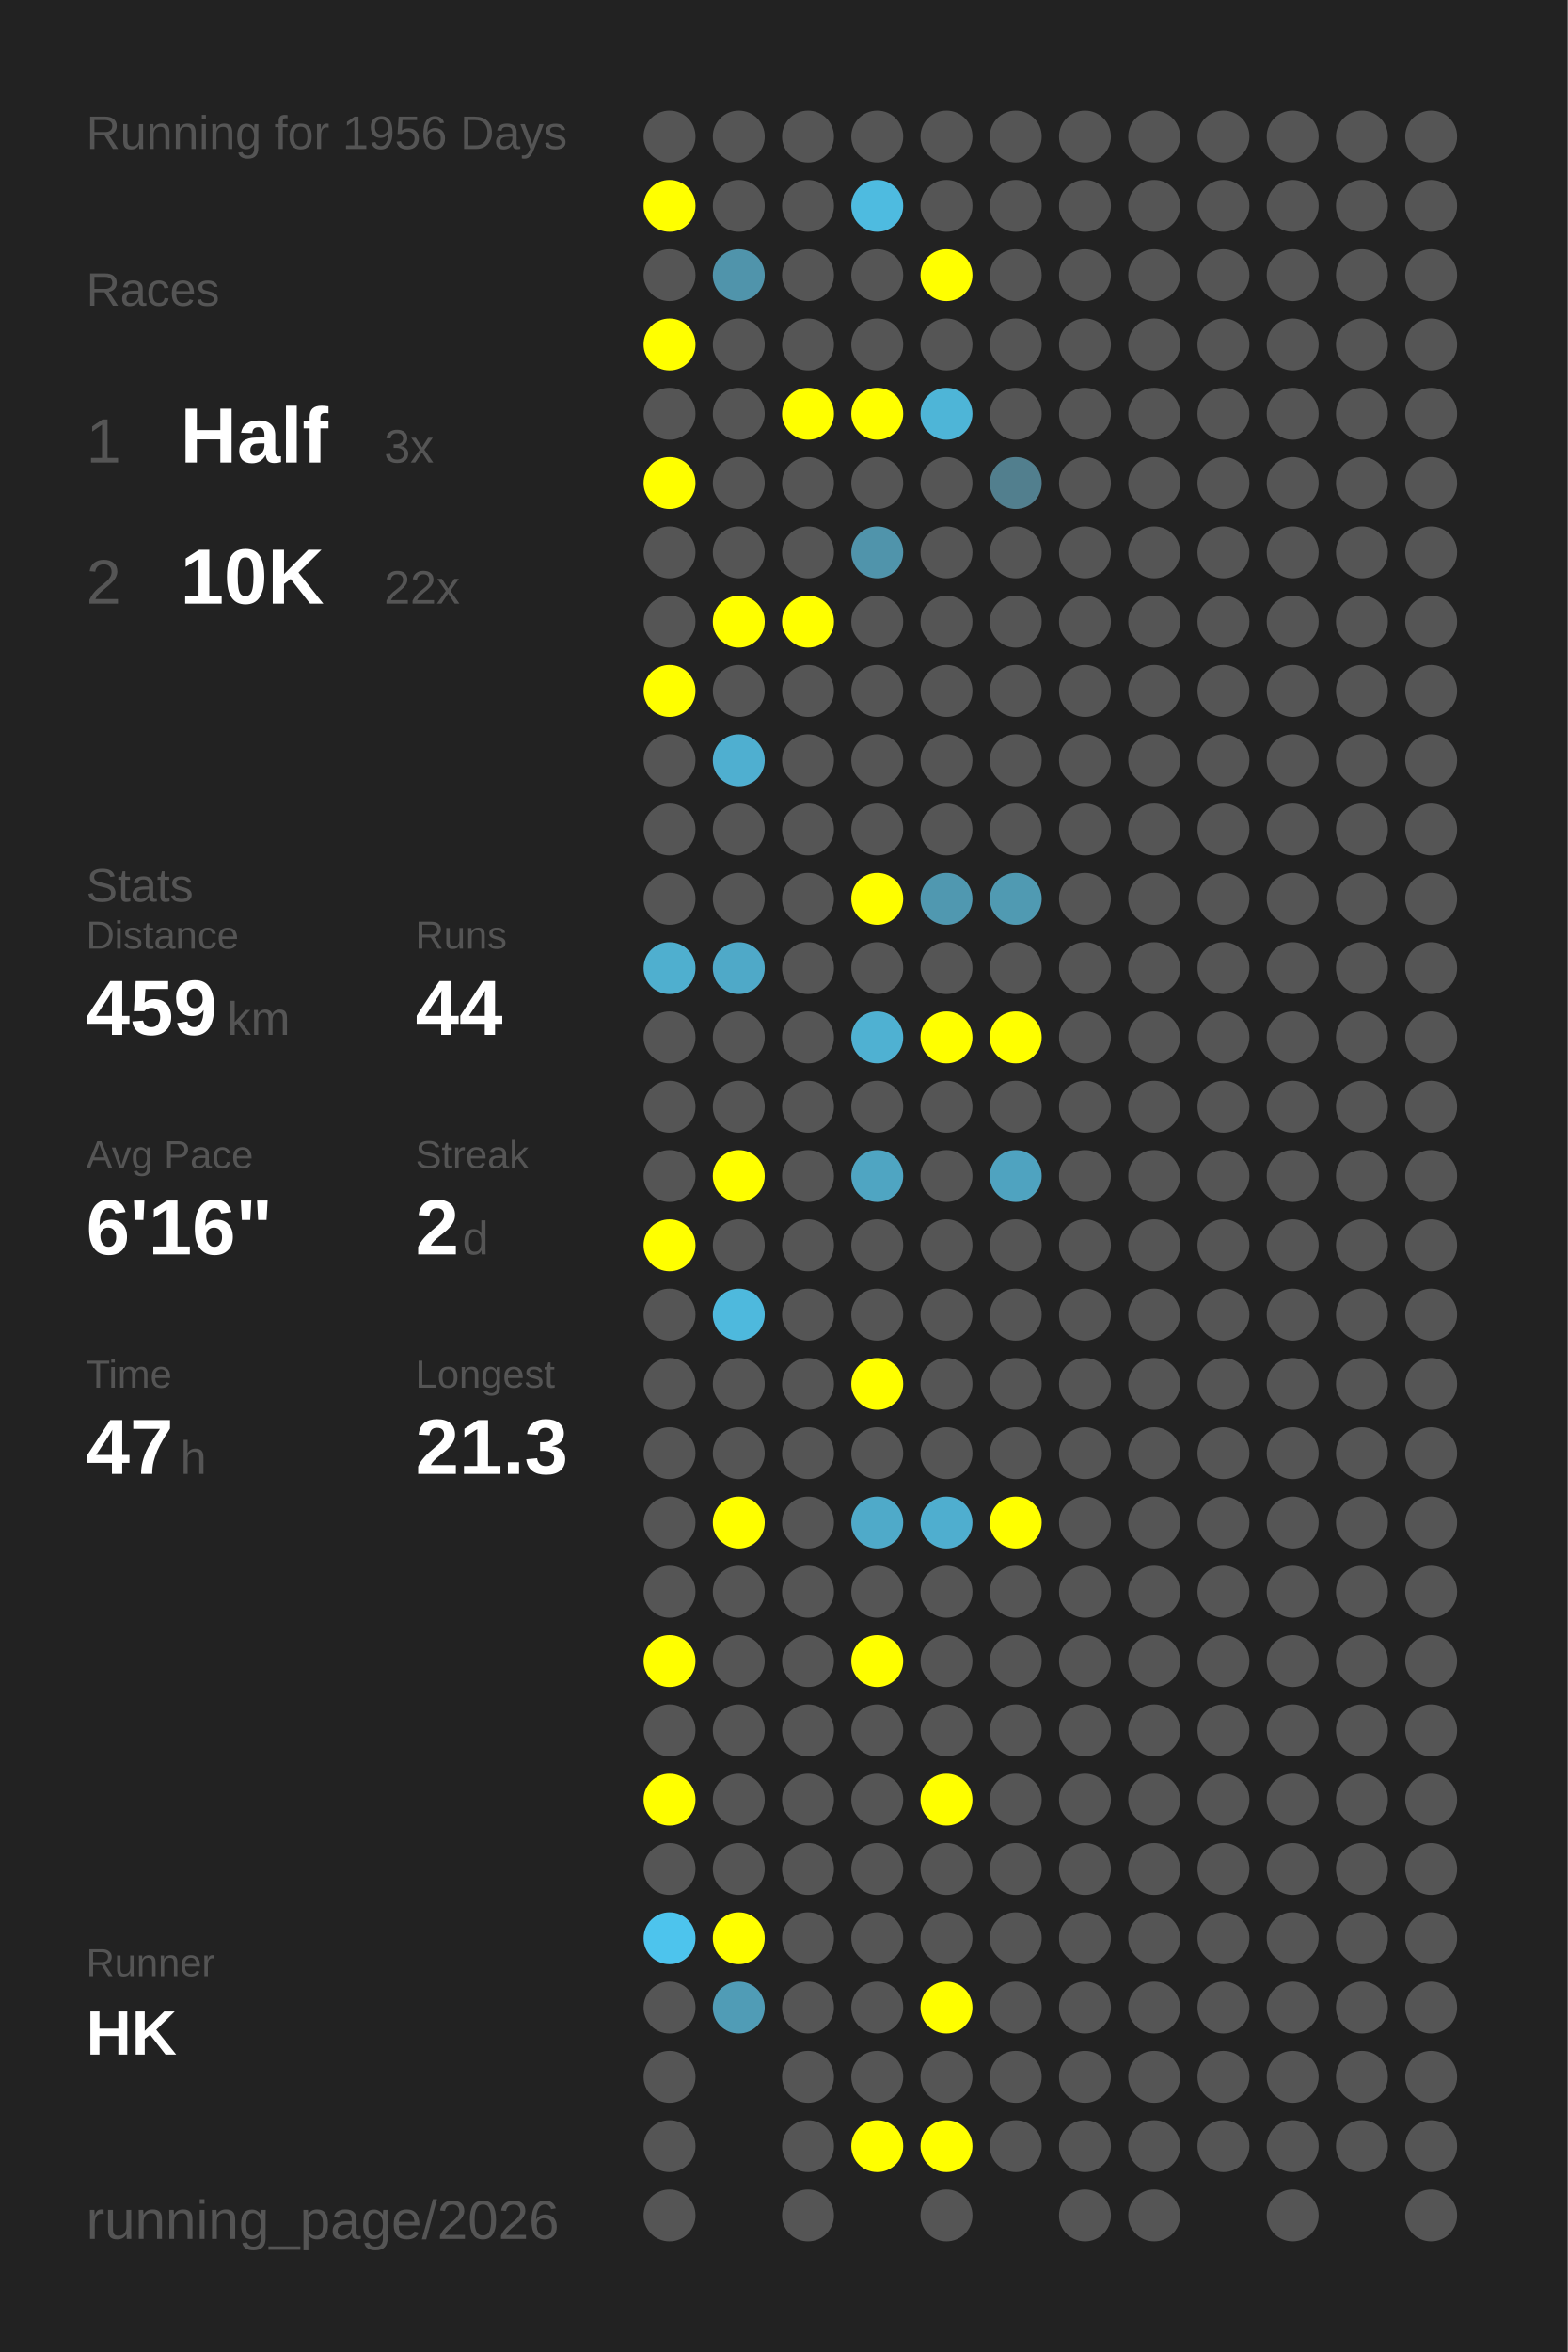
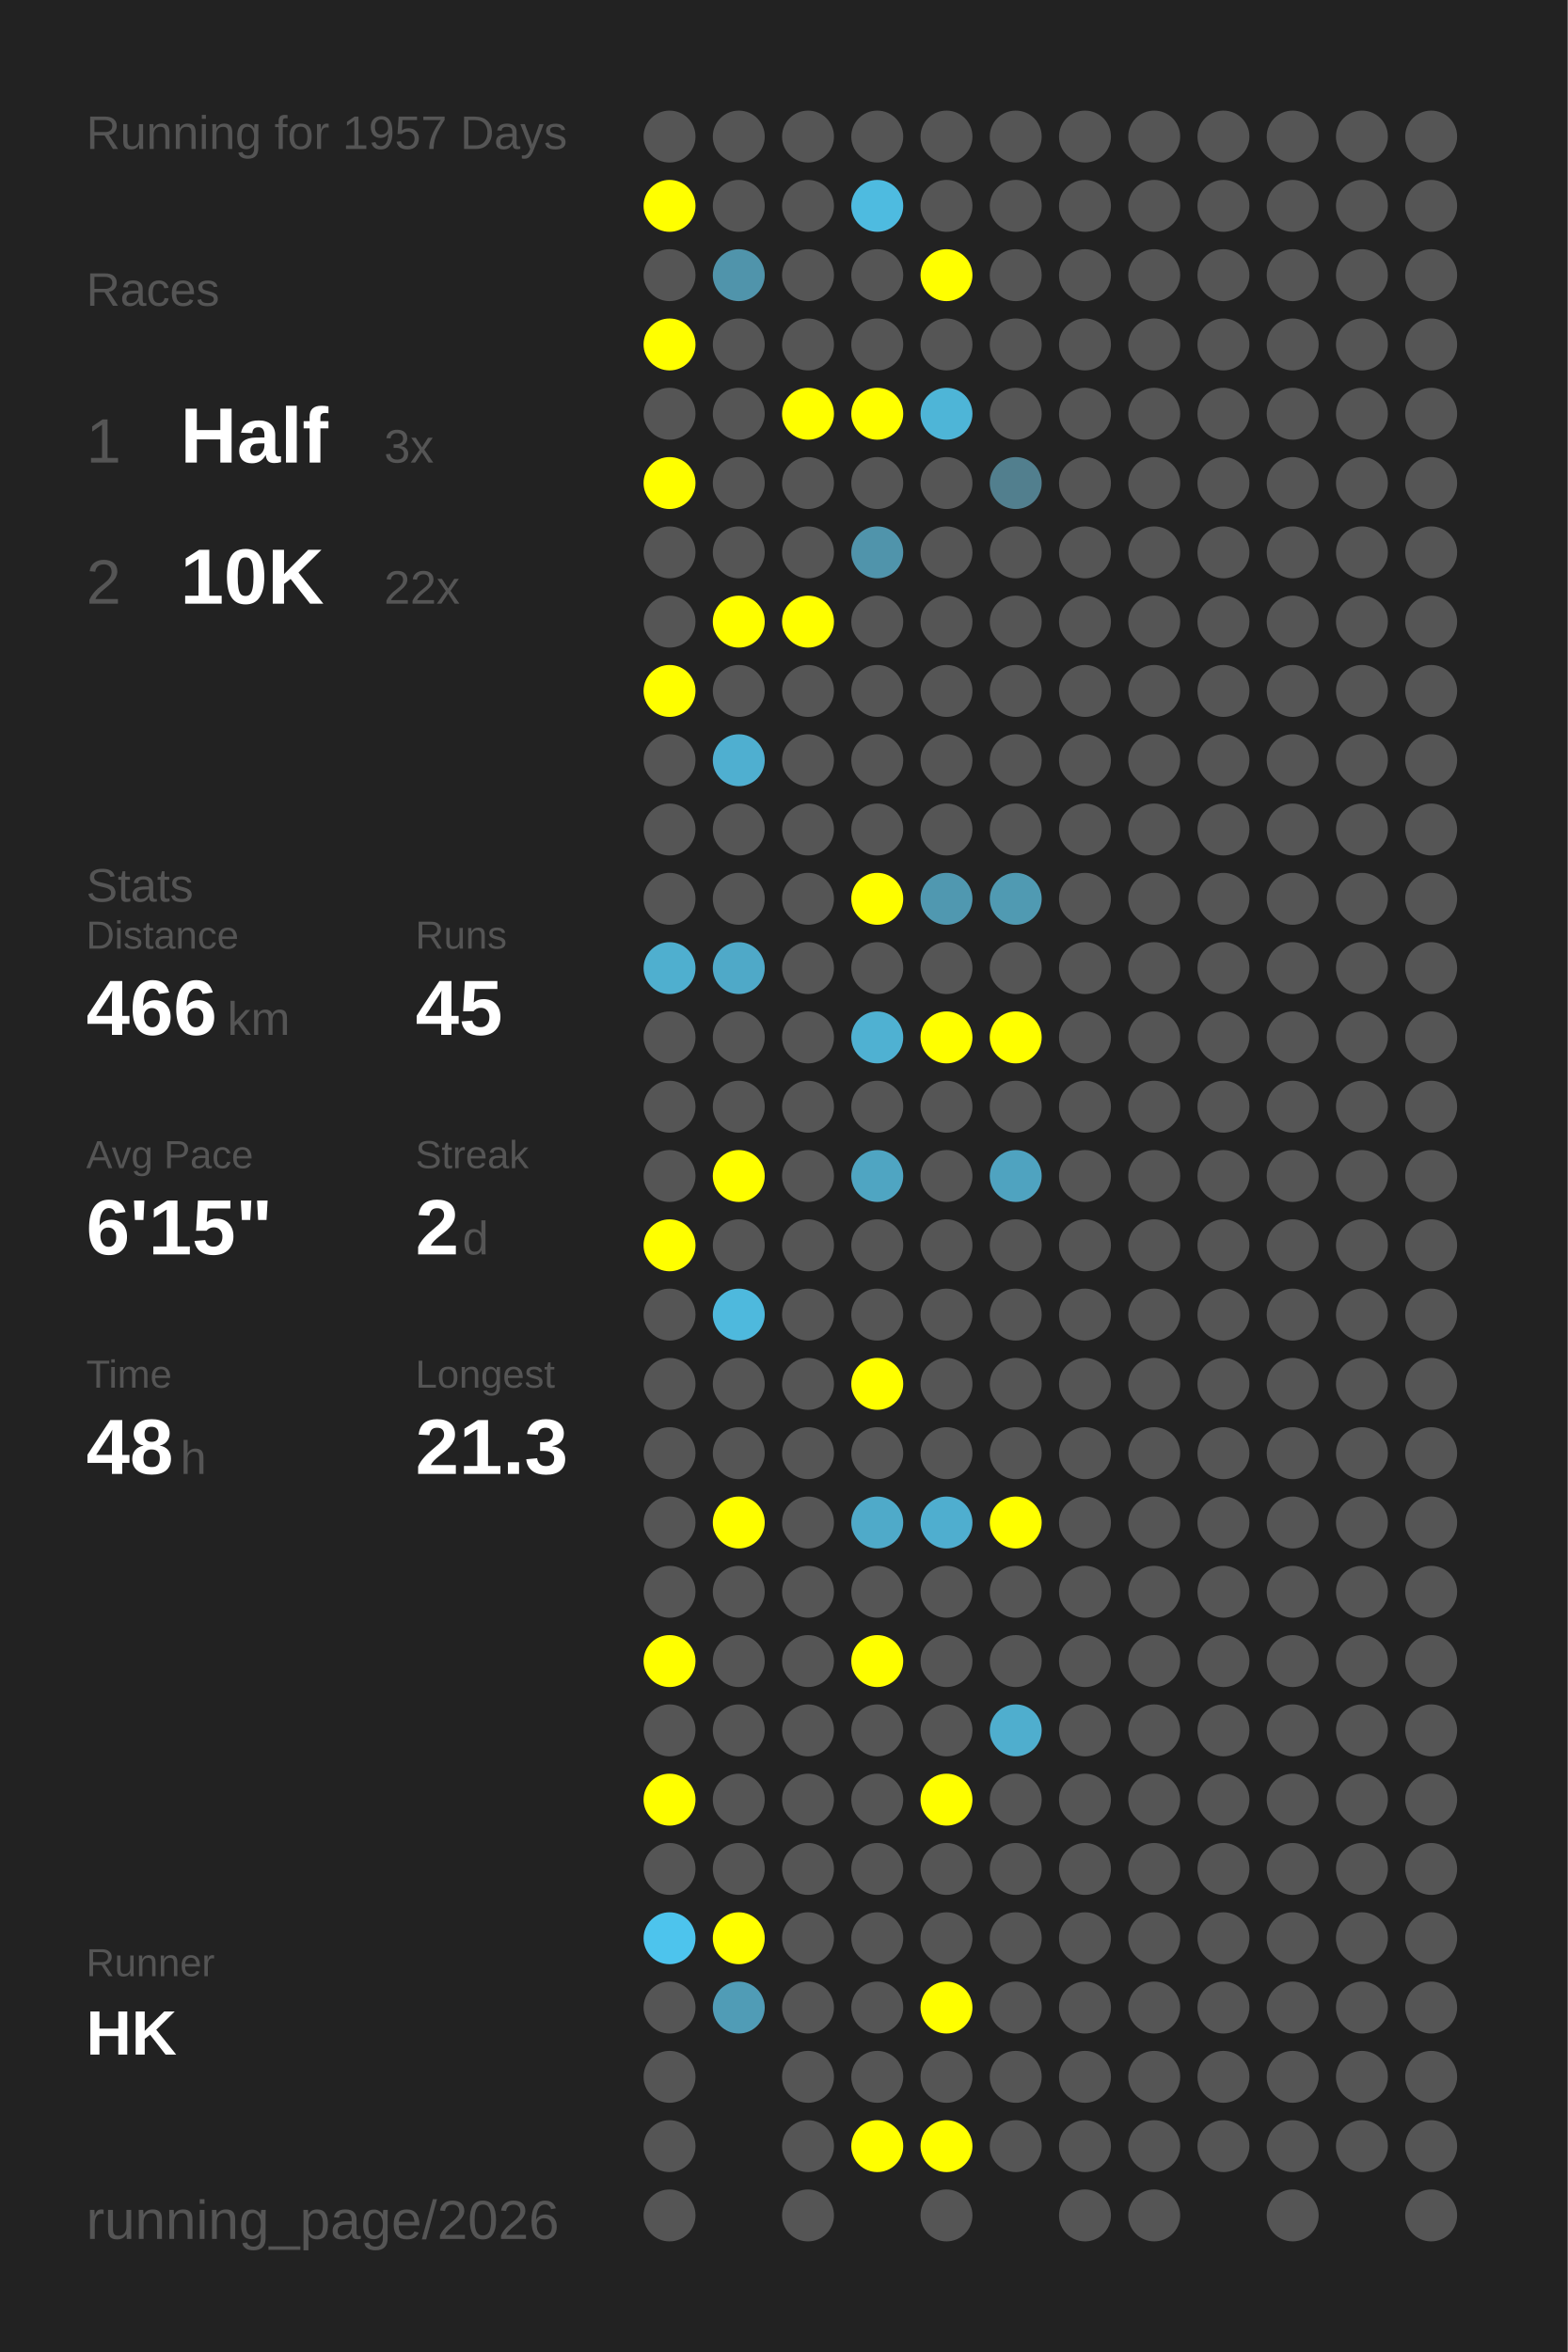
<svg xmlns="http://www.w3.org/2000/svg" baseProfile="full" height="300mm" version="1.1" viewBox="0,0,200,300" width="200mm">
  <defs />
  <rect fill="#222222" height="300" width="200" x="0" y="0" />
-   <text fill="#555555" style="font-size:6px; font-family:Arial;" x="11" y="19">Running for 1956 Days</text>
+   <text fill="#555555" style="font-size:6px; font-family:Arial;" x="11" y="19">Running for 1957 Days</text>
  <text fill="#555555" style="font-size:6px; font-family:Arial;" x="11" y="39">Races</text>
  <text fill="#555555" style="font-size:8px; font-family:Arial;" x="11" y="59">1</text>
  <text fill="#FFFFFF" style="font-size:10px; font-family:Arial; font-weight:bold;" x="23" y="59">Half</text>
  <text fill="#555555" style="font-size:6px; font-family:Arial;" x="49" y="59">3x</text>
  <text fill="#555555" style="font-size:8px; font-family:Arial;" x="11" y="77">2</text>
  <text fill="#FFFFFF" style="font-size:10px; font-family:Arial; font-weight:bold;" x="23" y="77">10K</text>
  <text fill="#555555" style="font-size:6px; font-family:Arial;" x="49" y="77">22x</text>
  <text fill="#555555" style="font-size:6px; font-family:Arial;" x="11" y="115">Stats</text>
  <text fill="#555555" style="font-size:5px; font-family:Arial;" x="11" y="121">Distance</text>
-   <text fill="#FFFFFF" style="font-size:10px; font-family:Arial; font-weight:bold;" x="11" y="132">459</text>
+   <text fill="#FFFFFF" style="font-size:10px; font-family:Arial; font-weight:bold;" x="11" y="132">466</text>
  <text fill="#555555" style="font-size:6px; font-family:Arial;" x="29" y="132">km</text>
  <text fill="#555555" style="font-size:5px; font-family:Arial;" x="53" y="121">Runs</text>
-   <text fill="#FFFFFF" style="font-size:10px; font-family:Arial; font-weight:bold;" x="53" y="132">44</text>
+   <text fill="#FFFFFF" style="font-size:10px; font-family:Arial; font-weight:bold;" x="53" y="132">45</text>
  <text fill="#555555" style="font-size:5px; font-family:Arial;" x="11" y="149">Avg Pace</text>
-   <text fill="#FFFFFF" style="font-size:10px; font-family:Arial; font-weight:bold;" x="11" y="160">6'16"</text>
+   <text fill="#FFFFFF" style="font-size:10px; font-family:Arial; font-weight:bold;" x="11" y="160">6'15"</text>
  <text fill="#555555" style="font-size:5px; font-family:Arial;" x="53" y="149">Streak</text>
  <text fill="#FFFFFF" style="font-size:10px; font-family:Arial; font-weight:bold;" x="53" y="160">2</text>
  <text fill="#555555" style="font-size:6px; font-family:Arial;" x="59" y="160">d</text>
  <text fill="#555555" style="font-size:5px; font-family:Arial;" x="11" y="177">Time</text>
-   <text fill="#FFFFFF" style="font-size:10px; font-family:Arial; font-weight:bold;" x="11" y="188">47</text>
+   <text fill="#FFFFFF" style="font-size:10px; font-family:Arial; font-weight:bold;" x="11" y="188">48</text>
  <text fill="#555555" style="font-size:6px; font-family:Arial;" x="23" y="188">h</text>
  <text fill="#555555" style="font-size:5px; font-family:Arial;" x="53" y="177">Longest</text>
  <text fill="#FFFFFF" style="font-size:10px; font-family:Arial; font-weight:bold;" x="53" y="188">21.3</text>
  <text fill="#555555" style="font-size:5px; font-family:Arial;" x="11" y="252.065">Runner</text>
  <text fill="#FFFFFF" style="font-size:8px; font-family:Arial; font-weight:bold;" x="11" y="262.065">HK</text>
  <text fill="#555555" style="font-size:7px; font-family:Arial;" x="11" y="285.581">running_page/2026</text>
  <circle cx="85.417" cy="17.419" fill="#555555" r="3.312" />
  <circle cx="85.417" cy="26.258" fill="#FFFF00" r="3.312" />
  <circle cx="85.417" cy="35.097" fill="#555555" r="3.312" />
  <circle cx="85.417" cy="43.935" fill="#FFFF00" r="3.312" />
  <circle cx="85.417" cy="52.774" fill="#555555" r="3.312" />
  <circle cx="85.417" cy="61.613" fill="#FFFF00" r="3.312" />
  <circle cx="85.417" cy="70.452" fill="#555555" r="3.312" />
  <circle cx="85.417" cy="79.29" fill="#555555" r="3.312" />
  <circle cx="85.417" cy="88.129" fill="#FFFF00" r="3.312" />
  <circle cx="85.417" cy="96.968" fill="#555555" r="3.312" />
  <circle cx="85.417" cy="105.806" fill="#555555" r="3.312" />
  <circle cx="85.417" cy="114.645" fill="#555555" r="3.312" />
  <circle cx="85.417" cy="123.484" fill="#4fafcf" r="3.312" />
  <circle cx="85.417" cy="132.323" fill="#555555" r="3.312" />
  <circle cx="85.417" cy="141.161" fill="#555555" r="3.312" />
  <circle cx="85.417" cy="150" fill="#555555" r="3.312" />
  <circle cx="85.417" cy="158.839" fill="#FFFF00" r="3.312" />
  <circle cx="85.417" cy="167.677" fill="#555555" r="3.312" />
  <circle cx="85.417" cy="176.516" fill="#555555" r="3.312" />
  <circle cx="85.417" cy="185.355" fill="#555555" r="3.312" />
  <circle cx="85.417" cy="194.194" fill="#555555" r="3.312" />
  <circle cx="85.417" cy="203.032" fill="#555555" r="3.312" />
  <circle cx="85.417" cy="211.871" fill="#FFFF00" r="3.312" />
  <circle cx="85.417" cy="220.71" fill="#555555" r="3.312" />
  <circle cx="85.417" cy="229.548" fill="#FFFF00" r="3.312" />
  <circle cx="85.417" cy="238.387" fill="#555555" r="3.312" />
  <circle cx="85.417" cy="247.226" fill="#4dc4ed" r="3.312" />
  <circle cx="85.417" cy="256.065" fill="#555555" r="3.312" />
  <circle cx="85.417" cy="264.903" fill="#555555" r="3.312" />
  <circle cx="85.417" cy="273.742" fill="#555555" r="3.312" />
  <circle cx="85.417" cy="282.581" fill="#555555" r="3.312" />
  <circle cx="94.25" cy="17.419" fill="#555555" r="3.312" />
  <circle cx="94.25" cy="26.258" fill="#555555" r="3.312" />
  <circle cx="94.25" cy="35.097" fill="#5094ab" r="3.312" />
  <circle cx="94.25" cy="43.935" fill="#555555" r="3.312" />
  <circle cx="94.25" cy="52.774" fill="#555555" r="3.312" />
  <circle cx="94.25" cy="61.613" fill="#555555" r="3.312" />
  <circle cx="94.25" cy="70.452" fill="#555555" r="3.312" />
  <circle cx="94.25" cy="79.29" fill="#FFFF00" r="3.312" />
  <circle cx="94.25" cy="88.129" fill="#555555" r="3.312" />
  <circle cx="94.25" cy="96.968" fill="#4fafd0" r="3.312" />
  <circle cx="94.25" cy="105.806" fill="#555555" r="3.312" />
  <circle cx="94.25" cy="114.645" fill="#555555" r="3.312" />
  <circle cx="94.25" cy="123.484" fill="#4fa9c8" r="3.312" />
  <circle cx="94.25" cy="132.323" fill="#555555" r="3.312" />
  <circle cx="94.25" cy="141.161" fill="#555555" r="3.312" />
  <circle cx="94.25" cy="150" fill="#FFFF00" r="3.312" />
  <circle cx="94.25" cy="158.839" fill="#555555" r="3.312" />
  <circle cx="94.25" cy="167.677" fill="#4eb9dd" r="3.312" />
  <circle cx="94.25" cy="176.516" fill="#555555" r="3.312" />
  <circle cx="94.25" cy="185.355" fill="#555555" r="3.312" />
  <circle cx="94.25" cy="194.194" fill="#FFFF00" r="3.312" />
  <circle cx="94.25" cy="203.032" fill="#555555" r="3.312" />
  <circle cx="94.25" cy="211.871" fill="#555555" r="3.312" />
  <circle cx="94.25" cy="220.71" fill="#555555" r="3.312" />
  <circle cx="94.25" cy="229.548" fill="#555555" r="3.312" />
  <circle cx="94.25" cy="238.387" fill="#555555" r="3.312" />
  <circle cx="94.25" cy="247.226" fill="#FFFF00" r="3.312" />
  <circle cx="94.25" cy="256.065" fill="#509cb6" r="3.312" />
  <circle cx="103.083" cy="17.419" fill="#555555" r="3.312" />
  <circle cx="103.083" cy="26.258" fill="#555555" r="3.312" />
  <circle cx="103.083" cy="35.097" fill="#555555" r="3.312" />
  <circle cx="103.083" cy="43.935" fill="#555555" r="3.312" />
  <circle cx="103.083" cy="52.774" fill="#FFFF00" r="3.312" />
  <circle cx="103.083" cy="61.613" fill="#555555" r="3.312" />
  <circle cx="103.083" cy="70.452" fill="#555555" r="3.312" />
  <circle cx="103.083" cy="79.29" fill="#FFFF00" r="3.312" />
  <circle cx="103.083" cy="88.129" fill="#555555" r="3.312" />
  <circle cx="103.083" cy="96.968" fill="#555555" r="3.312" />
  <circle cx="103.083" cy="105.806" fill="#555555" r="3.312" />
  <circle cx="103.083" cy="114.645" fill="#555555" r="3.312" />
  <circle cx="103.083" cy="123.484" fill="#555555" r="3.312" />
  <circle cx="103.083" cy="132.323" fill="#555555" r="3.312" />
  <circle cx="103.083" cy="141.161" fill="#555555" r="3.312" />
  <circle cx="103.083" cy="150" fill="#555555" r="3.312" />
  <circle cx="103.083" cy="158.839" fill="#555555" r="3.312" />
  <circle cx="103.083" cy="167.677" fill="#555555" r="3.312" />
  <circle cx="103.083" cy="176.516" fill="#555555" r="3.312" />
  <circle cx="103.083" cy="185.355" fill="#555555" r="3.312" />
  <circle cx="103.083" cy="194.194" fill="#555555" r="3.312" />
  <circle cx="103.083" cy="203.032" fill="#555555" r="3.312" />
  <circle cx="103.083" cy="211.871" fill="#555555" r="3.312" />
  <circle cx="103.083" cy="220.71" fill="#555555" r="3.312" />
  <circle cx="103.083" cy="229.548" fill="#555555" r="3.312" />
  <circle cx="103.083" cy="238.387" fill="#555555" r="3.312" />
  <circle cx="103.083" cy="247.226" fill="#555555" r="3.312" />
  <circle cx="103.083" cy="256.065" fill="#555555" r="3.312" />
  <circle cx="103.083" cy="264.903" fill="#555555" r="3.312" />
  <circle cx="103.083" cy="273.742" fill="#555555" r="3.312" />
  <circle cx="103.083" cy="282.581" fill="#555555" r="3.312" />
  <circle cx="111.917" cy="17.419" fill="#555555" r="3.312" />
  <circle cx="111.917" cy="26.258" fill="#4ebbe0" r="3.312" />
  <circle cx="111.917" cy="35.097" fill="#555555" r="3.312" />
  <circle cx="111.917" cy="43.935" fill="#555555" r="3.312" />
  <circle cx="111.917" cy="52.774" fill="#FFFF00" r="3.312" />
  <circle cx="111.917" cy="61.613" fill="#555555" r="3.312" />
  <circle cx="111.917" cy="70.452" fill="#5094ab" r="3.312" />
  <circle cx="111.917" cy="79.29" fill="#555555" r="3.312" />
  <circle cx="111.917" cy="88.129" fill="#555555" r="3.312" />
  <circle cx="111.917" cy="96.968" fill="#555555" r="3.312" />
  <circle cx="111.917" cy="105.806" fill="#555555" r="3.312" />
  <circle cx="111.917" cy="114.645" fill="#FFFF00" r="3.312" />
  <circle cx="111.917" cy="123.484" fill="#555555" r="3.312" />
  <circle cx="111.917" cy="132.323" fill="#4fb1d2" r="3.312" />
  <circle cx="111.917" cy="141.161" fill="#555555" r="3.312" />
  <circle cx="111.917" cy="150" fill="#4fa5c2" r="3.312" />
  <circle cx="111.917" cy="158.839" fill="#555555" r="3.312" />
  <circle cx="111.917" cy="167.677" fill="#555555" r="3.312" />
  <circle cx="111.917" cy="176.516" fill="#FFFF00" r="3.312" />
  <circle cx="111.917" cy="185.355" fill="#555555" r="3.312" />
  <circle cx="111.917" cy="194.194" fill="#4faac9" r="3.312" />
  <circle cx="111.917" cy="203.032" fill="#555555" r="3.312" />
  <circle cx="111.917" cy="211.871" fill="#FFFF00" r="3.312" />
  <circle cx="111.917" cy="220.71" fill="#555555" r="3.312" />
  <circle cx="111.917" cy="229.548" fill="#555555" r="3.312" />
  <circle cx="111.917" cy="238.387" fill="#555555" r="3.312" />
  <circle cx="111.917" cy="247.226" fill="#555555" r="3.312" />
  <circle cx="111.917" cy="256.065" fill="#555555" r="3.312" />
  <circle cx="111.917" cy="264.903" fill="#555555" r="3.312" />
  <circle cx="111.917" cy="273.742" fill="#FFFF00" r="3.312" />
  <circle cx="120.75" cy="17.419" fill="#555555" r="3.312" />
  <circle cx="120.75" cy="26.258" fill="#555555" r="3.312" />
  <circle cx="120.75" cy="35.097" fill="#FFFF00" r="3.312" />
  <circle cx="120.75" cy="43.935" fill="#555555" r="3.312" />
  <circle cx="120.75" cy="52.774" fill="#4eb5d7" r="3.312" />
  <circle cx="120.75" cy="61.613" fill="#555555" r="3.312" />
  <circle cx="120.75" cy="70.452" fill="#555555" r="3.312" />
  <circle cx="120.75" cy="79.29" fill="#555555" r="3.312" />
  <circle cx="120.75" cy="88.129" fill="#555555" r="3.312" />
  <circle cx="120.75" cy="96.968" fill="#555555" r="3.312" />
  <circle cx="120.75" cy="105.806" fill="#555555" r="3.312" />
  <circle cx="120.75" cy="114.645" fill="#5098b0" r="3.312" />
  <circle cx="120.75" cy="123.484" fill="#555555" r="3.312" />
  <circle cx="120.75" cy="132.323" fill="#FFFF00" r="3.312" />
  <circle cx="120.75" cy="141.161" fill="#555555" r="3.312" />
  <circle cx="120.75" cy="150" fill="#555555" r="3.312" />
  <circle cx="120.75" cy="158.839" fill="#555555" r="3.312" />
  <circle cx="120.75" cy="167.677" fill="#555555" r="3.312" />
  <circle cx="120.75" cy="176.516" fill="#555555" r="3.312" />
  <circle cx="120.75" cy="185.355" fill="#555555" r="3.312" />
  <circle cx="120.75" cy="194.194" fill="#4faecf" r="3.312" />
  <circle cx="120.75" cy="203.032" fill="#555555" r="3.312" />
  <circle cx="120.75" cy="211.871" fill="#555555" r="3.312" />
  <circle cx="120.75" cy="220.71" fill="#555555" r="3.312" />
  <circle cx="120.75" cy="229.548" fill="#FFFF00" r="3.312" />
  <circle cx="120.75" cy="238.387" fill="#555555" r="3.312" />
  <circle cx="120.75" cy="247.226" fill="#555555" r="3.312" />
  <circle cx="120.75" cy="256.065" fill="#FFFF00" r="3.312" />
  <circle cx="120.75" cy="264.903" fill="#555555" r="3.312" />
  <circle cx="120.75" cy="273.742" fill="#FFFF00" r="3.312" />
  <circle cx="120.75" cy="282.581" fill="#555555" r="3.312" />
  <circle cx="129.583" cy="17.419" fill="#555555" r="3.312" />
  <circle cx="129.583" cy="26.258" fill="#555555" r="3.312" />
  <circle cx="129.583" cy="35.097" fill="#555555" r="3.312" />
  <circle cx="129.583" cy="43.935" fill="#555555" r="3.312" />
  <circle cx="129.583" cy="52.774" fill="#555555" r="3.312" />
  <circle cx="129.583" cy="61.613" fill="#527f8e" r="3.312" />
  <circle cx="129.583" cy="70.452" fill="#555555" r="3.312" />
  <circle cx="129.583" cy="79.29" fill="#555555" r="3.312" />
  <circle cx="129.583" cy="88.129" fill="#555555" r="3.312" />
  <circle cx="129.583" cy="96.968" fill="#555555" r="3.312" />
  <circle cx="129.583" cy="105.806" fill="#555555" r="3.312" />
  <circle cx="129.583" cy="114.645" fill="#509ab2" r="3.312" />
  <circle cx="129.583" cy="123.484" fill="#555555" r="3.312" />
  <circle cx="129.583" cy="132.323" fill="#FFFF00" r="3.312" />
  <circle cx="129.583" cy="141.161" fill="#555555" r="3.312" />
  <circle cx="129.583" cy="150" fill="#4fa3c0" r="3.312" />
  <circle cx="129.583" cy="158.839" fill="#555555" r="3.312" />
  <circle cx="129.583" cy="167.677" fill="#555555" r="3.312" />
  <circle cx="129.583" cy="176.516" fill="#555555" r="3.312" />
  <circle cx="129.583" cy="185.355" fill="#555555" r="3.312" />
  <circle cx="129.583" cy="194.194" fill="#FFFF00" r="3.312" />
  <circle cx="129.583" cy="203.032" fill="#555555" r="3.312" />
  <circle cx="129.583" cy="211.871" fill="#555555" r="3.312" />
-   <circle cx="129.583" cy="220.71" fill="#555555" r="3.312" />
+   <circle cx="129.583" cy="220.71" fill="#4faece" r="3.312" />
  <circle cx="129.583" cy="229.548" fill="#555555" r="3.312" />
  <circle cx="129.583" cy="238.387" fill="#555555" r="3.312" />
  <circle cx="129.583" cy="247.226" fill="#555555" r="3.312" />
  <circle cx="129.583" cy="256.065" fill="#555555" r="3.312" />
  <circle cx="129.583" cy="264.903" fill="#555555" r="3.312" />
  <circle cx="129.583" cy="273.742" fill="#555555" r="3.312" />
  <circle cx="138.417" cy="17.419" fill="#555555" r="3.312" />
  <circle cx="138.417" cy="26.258" fill="#555555" r="3.312" />
  <circle cx="138.417" cy="35.097" fill="#555555" r="3.312" />
  <circle cx="138.417" cy="43.935" fill="#555555" r="3.312" />
  <circle cx="138.417" cy="52.774" fill="#555555" r="3.312" />
  <circle cx="138.417" cy="61.613" fill="#555555" r="3.312" />
  <circle cx="138.417" cy="70.452" fill="#555555" r="3.312" />
  <circle cx="138.417" cy="79.29" fill="#555555" r="3.312" />
  <circle cx="138.417" cy="88.129" fill="#555555" r="3.312" />
  <circle cx="138.417" cy="96.968" fill="#555555" r="3.312" />
  <circle cx="138.417" cy="105.806" fill="#555555" r="3.312" />
  <circle cx="138.417" cy="114.645" fill="#555555" r="3.312" />
  <circle cx="138.417" cy="123.484" fill="#555555" r="3.312" />
  <circle cx="138.417" cy="132.323" fill="#555555" r="3.312" />
  <circle cx="138.417" cy="141.161" fill="#555555" r="3.312" />
  <circle cx="138.417" cy="150" fill="#555555" r="3.312" />
  <circle cx="138.417" cy="158.839" fill="#555555" r="3.312" />
  <circle cx="138.417" cy="167.677" fill="#555555" r="3.312" />
  <circle cx="138.417" cy="176.516" fill="#555555" r="3.312" />
  <circle cx="138.417" cy="185.355" fill="#555555" r="3.312" />
  <circle cx="138.417" cy="194.194" fill="#555555" r="3.312" />
  <circle cx="138.417" cy="203.032" fill="#555555" r="3.312" />
  <circle cx="138.417" cy="211.871" fill="#555555" r="3.312" />
  <circle cx="138.417" cy="220.71" fill="#555555" r="3.312" />
  <circle cx="138.417" cy="229.548" fill="#555555" r="3.312" />
  <circle cx="138.417" cy="238.387" fill="#555555" r="3.312" />
  <circle cx="138.417" cy="247.226" fill="#555555" r="3.312" />
  <circle cx="138.417" cy="256.065" fill="#555555" r="3.312" />
  <circle cx="138.417" cy="264.903" fill="#555555" r="3.312" />
  <circle cx="138.417" cy="273.742" fill="#555555" r="3.312" />
  <circle cx="138.417" cy="282.581" fill="#555555" r="3.312" />
  <circle cx="147.25" cy="17.419" fill="#555555" r="3.312" />
  <circle cx="147.25" cy="26.258" fill="#555555" r="3.312" />
  <circle cx="147.25" cy="35.097" fill="#555555" r="3.312" />
  <circle cx="147.25" cy="43.935" fill="#555555" r="3.312" />
  <circle cx="147.25" cy="52.774" fill="#555555" r="3.312" />
  <circle cx="147.25" cy="61.613" fill="#555555" r="3.312" />
  <circle cx="147.25" cy="70.452" fill="#555555" r="3.312" />
  <circle cx="147.25" cy="79.29" fill="#555555" r="3.312" />
  <circle cx="147.25" cy="88.129" fill="#555555" r="3.312" />
  <circle cx="147.25" cy="96.968" fill="#555555" r="3.312" />
  <circle cx="147.25" cy="105.806" fill="#555555" r="3.312" />
  <circle cx="147.25" cy="114.645" fill="#555555" r="3.312" />
  <circle cx="147.25" cy="123.484" fill="#555555" r="3.312" />
  <circle cx="147.25" cy="132.323" fill="#555555" r="3.312" />
  <circle cx="147.25" cy="141.161" fill="#555555" r="3.312" />
  <circle cx="147.25" cy="150" fill="#555555" r="3.312" />
  <circle cx="147.25" cy="158.839" fill="#555555" r="3.312" />
  <circle cx="147.25" cy="167.677" fill="#555555" r="3.312" />
  <circle cx="147.25" cy="176.516" fill="#555555" r="3.312" />
  <circle cx="147.25" cy="185.355" fill="#555555" r="3.312" />
  <circle cx="147.25" cy="194.194" fill="#555555" r="3.312" />
  <circle cx="147.25" cy="203.032" fill="#555555" r="3.312" />
  <circle cx="147.25" cy="211.871" fill="#555555" r="3.312" />
  <circle cx="147.25" cy="220.71" fill="#555555" r="3.312" />
  <circle cx="147.25" cy="229.548" fill="#555555" r="3.312" />
  <circle cx="147.25" cy="238.387" fill="#555555" r="3.312" />
  <circle cx="147.25" cy="247.226" fill="#555555" r="3.312" />
  <circle cx="147.25" cy="256.065" fill="#555555" r="3.312" />
  <circle cx="147.25" cy="264.903" fill="#555555" r="3.312" />
  <circle cx="147.25" cy="273.742" fill="#555555" r="3.312" />
  <circle cx="147.25" cy="282.581" fill="#555555" r="3.312" />
  <circle cx="156.083" cy="17.419" fill="#555555" r="3.312" />
  <circle cx="156.083" cy="26.258" fill="#555555" r="3.312" />
  <circle cx="156.083" cy="35.097" fill="#555555" r="3.312" />
  <circle cx="156.083" cy="43.935" fill="#555555" r="3.312" />
  <circle cx="156.083" cy="52.774" fill="#555555" r="3.312" />
  <circle cx="156.083" cy="61.613" fill="#555555" r="3.312" />
  <circle cx="156.083" cy="70.452" fill="#555555" r="3.312" />
  <circle cx="156.083" cy="79.29" fill="#555555" r="3.312" />
  <circle cx="156.083" cy="88.129" fill="#555555" r="3.312" />
  <circle cx="156.083" cy="96.968" fill="#555555" r="3.312" />
  <circle cx="156.083" cy="105.806" fill="#555555" r="3.312" />
  <circle cx="156.083" cy="114.645" fill="#555555" r="3.312" />
  <circle cx="156.083" cy="123.484" fill="#555555" r="3.312" />
  <circle cx="156.083" cy="132.323" fill="#555555" r="3.312" />
  <circle cx="156.083" cy="141.161" fill="#555555" r="3.312" />
  <circle cx="156.083" cy="150" fill="#555555" r="3.312" />
  <circle cx="156.083" cy="158.839" fill="#555555" r="3.312" />
  <circle cx="156.083" cy="167.677" fill="#555555" r="3.312" />
  <circle cx="156.083" cy="176.516" fill="#555555" r="3.312" />
  <circle cx="156.083" cy="185.355" fill="#555555" r="3.312" />
  <circle cx="156.083" cy="194.194" fill="#555555" r="3.312" />
  <circle cx="156.083" cy="203.032" fill="#555555" r="3.312" />
  <circle cx="156.083" cy="211.871" fill="#555555" r="3.312" />
  <circle cx="156.083" cy="220.71" fill="#555555" r="3.312" />
  <circle cx="156.083" cy="229.548" fill="#555555" r="3.312" />
  <circle cx="156.083" cy="238.387" fill="#555555" r="3.312" />
  <circle cx="156.083" cy="247.226" fill="#555555" r="3.312" />
  <circle cx="156.083" cy="256.065" fill="#555555" r="3.312" />
  <circle cx="156.083" cy="264.903" fill="#555555" r="3.312" />
  <circle cx="156.083" cy="273.742" fill="#555555" r="3.312" />
  <circle cx="164.917" cy="17.419" fill="#555555" r="3.312" />
  <circle cx="164.917" cy="26.258" fill="#555555" r="3.312" />
  <circle cx="164.917" cy="35.097" fill="#555555" r="3.312" />
  <circle cx="164.917" cy="43.935" fill="#555555" r="3.312" />
  <circle cx="164.917" cy="52.774" fill="#555555" r="3.312" />
  <circle cx="164.917" cy="61.613" fill="#555555" r="3.312" />
  <circle cx="164.917" cy="70.452" fill="#555555" r="3.312" />
  <circle cx="164.917" cy="79.29" fill="#555555" r="3.312" />
  <circle cx="164.917" cy="88.129" fill="#555555" r="3.312" />
  <circle cx="164.917" cy="96.968" fill="#555555" r="3.312" />
  <circle cx="164.917" cy="105.806" fill="#555555" r="3.312" />
  <circle cx="164.917" cy="114.645" fill="#555555" r="3.312" />
  <circle cx="164.917" cy="123.484" fill="#555555" r="3.312" />
  <circle cx="164.917" cy="132.323" fill="#555555" r="3.312" />
  <circle cx="164.917" cy="141.161" fill="#555555" r="3.312" />
  <circle cx="164.917" cy="150" fill="#555555" r="3.312" />
  <circle cx="164.917" cy="158.839" fill="#555555" r="3.312" />
  <circle cx="164.917" cy="167.677" fill="#555555" r="3.312" />
  <circle cx="164.917" cy="176.516" fill="#555555" r="3.312" />
  <circle cx="164.917" cy="185.355" fill="#555555" r="3.312" />
  <circle cx="164.917" cy="194.194" fill="#555555" r="3.312" />
  <circle cx="164.917" cy="203.032" fill="#555555" r="3.312" />
  <circle cx="164.917" cy="211.871" fill="#555555" r="3.312" />
  <circle cx="164.917" cy="220.71" fill="#555555" r="3.312" />
  <circle cx="164.917" cy="229.548" fill="#555555" r="3.312" />
  <circle cx="164.917" cy="238.387" fill="#555555" r="3.312" />
  <circle cx="164.917" cy="247.226" fill="#555555" r="3.312" />
  <circle cx="164.917" cy="256.065" fill="#555555" r="3.312" />
  <circle cx="164.917" cy="264.903" fill="#555555" r="3.312" />
  <circle cx="164.917" cy="273.742" fill="#555555" r="3.312" />
  <circle cx="164.917" cy="282.581" fill="#555555" r="3.312" />
  <circle cx="173.75" cy="17.419" fill="#555555" r="3.312" />
  <circle cx="173.75" cy="26.258" fill="#555555" r="3.312" />
  <circle cx="173.75" cy="35.097" fill="#555555" r="3.312" />
  <circle cx="173.75" cy="43.935" fill="#555555" r="3.312" />
  <circle cx="173.75" cy="52.774" fill="#555555" r="3.312" />
  <circle cx="173.75" cy="61.613" fill="#555555" r="3.312" />
  <circle cx="173.75" cy="70.452" fill="#555555" r="3.312" />
  <circle cx="173.75" cy="79.29" fill="#555555" r="3.312" />
  <circle cx="173.75" cy="88.129" fill="#555555" r="3.312" />
  <circle cx="173.75" cy="96.968" fill="#555555" r="3.312" />
  <circle cx="173.75" cy="105.806" fill="#555555" r="3.312" />
  <circle cx="173.75" cy="114.645" fill="#555555" r="3.312" />
  <circle cx="173.75" cy="123.484" fill="#555555" r="3.312" />
  <circle cx="173.75" cy="132.323" fill="#555555" r="3.312" />
  <circle cx="173.75" cy="141.161" fill="#555555" r="3.312" />
  <circle cx="173.75" cy="150" fill="#555555" r="3.312" />
  <circle cx="173.75" cy="158.839" fill="#555555" r="3.312" />
  <circle cx="173.75" cy="167.677" fill="#555555" r="3.312" />
  <circle cx="173.75" cy="176.516" fill="#555555" r="3.312" />
  <circle cx="173.75" cy="185.355" fill="#555555" r="3.312" />
  <circle cx="173.75" cy="194.194" fill="#555555" r="3.312" />
  <circle cx="173.75" cy="203.032" fill="#555555" r="3.312" />
  <circle cx="173.75" cy="211.871" fill="#555555" r="3.312" />
  <circle cx="173.75" cy="220.71" fill="#555555" r="3.312" />
  <circle cx="173.75" cy="229.548" fill="#555555" r="3.312" />
  <circle cx="173.75" cy="238.387" fill="#555555" r="3.312" />
  <circle cx="173.75" cy="247.226" fill="#555555" r="3.312" />
  <circle cx="173.75" cy="256.065" fill="#555555" r="3.312" />
  <circle cx="173.75" cy="264.903" fill="#555555" r="3.312" />
  <circle cx="173.75" cy="273.742" fill="#555555" r="3.312" />
  <circle cx="182.583" cy="17.419" fill="#555555" r="3.312" />
  <circle cx="182.583" cy="26.258" fill="#555555" r="3.312" />
  <circle cx="182.583" cy="35.097" fill="#555555" r="3.312" />
  <circle cx="182.583" cy="43.935" fill="#555555" r="3.312" />
  <circle cx="182.583" cy="52.774" fill="#555555" r="3.312" />
  <circle cx="182.583" cy="61.613" fill="#555555" r="3.312" />
  <circle cx="182.583" cy="70.452" fill="#555555" r="3.312" />
  <circle cx="182.583" cy="79.29" fill="#555555" r="3.312" />
  <circle cx="182.583" cy="88.129" fill="#555555" r="3.312" />
  <circle cx="182.583" cy="96.968" fill="#555555" r="3.312" />
  <circle cx="182.583" cy="105.806" fill="#555555" r="3.312" />
  <circle cx="182.583" cy="114.645" fill="#555555" r="3.312" />
  <circle cx="182.583" cy="123.484" fill="#555555" r="3.312" />
  <circle cx="182.583" cy="132.323" fill="#555555" r="3.312" />
  <circle cx="182.583" cy="141.161" fill="#555555" r="3.312" />
  <circle cx="182.583" cy="150" fill="#555555" r="3.312" />
  <circle cx="182.583" cy="158.839" fill="#555555" r="3.312" />
  <circle cx="182.583" cy="167.677" fill="#555555" r="3.312" />
  <circle cx="182.583" cy="176.516" fill="#555555" r="3.312" />
  <circle cx="182.583" cy="185.355" fill="#555555" r="3.312" />
  <circle cx="182.583" cy="194.194" fill="#555555" r="3.312" />
  <circle cx="182.583" cy="203.032" fill="#555555" r="3.312" />
  <circle cx="182.583" cy="211.871" fill="#555555" r="3.312" />
  <circle cx="182.583" cy="220.71" fill="#555555" r="3.312" />
  <circle cx="182.583" cy="229.548" fill="#555555" r="3.312" />
  <circle cx="182.583" cy="238.387" fill="#555555" r="3.312" />
  <circle cx="182.583" cy="247.226" fill="#555555" r="3.312" />
  <circle cx="182.583" cy="256.065" fill="#555555" r="3.312" />
  <circle cx="182.583" cy="264.903" fill="#555555" r="3.312" />
  <circle cx="182.583" cy="273.742" fill="#555555" r="3.312" />
  <circle cx="182.583" cy="282.581" fill="#555555" r="3.312" />
</svg>
